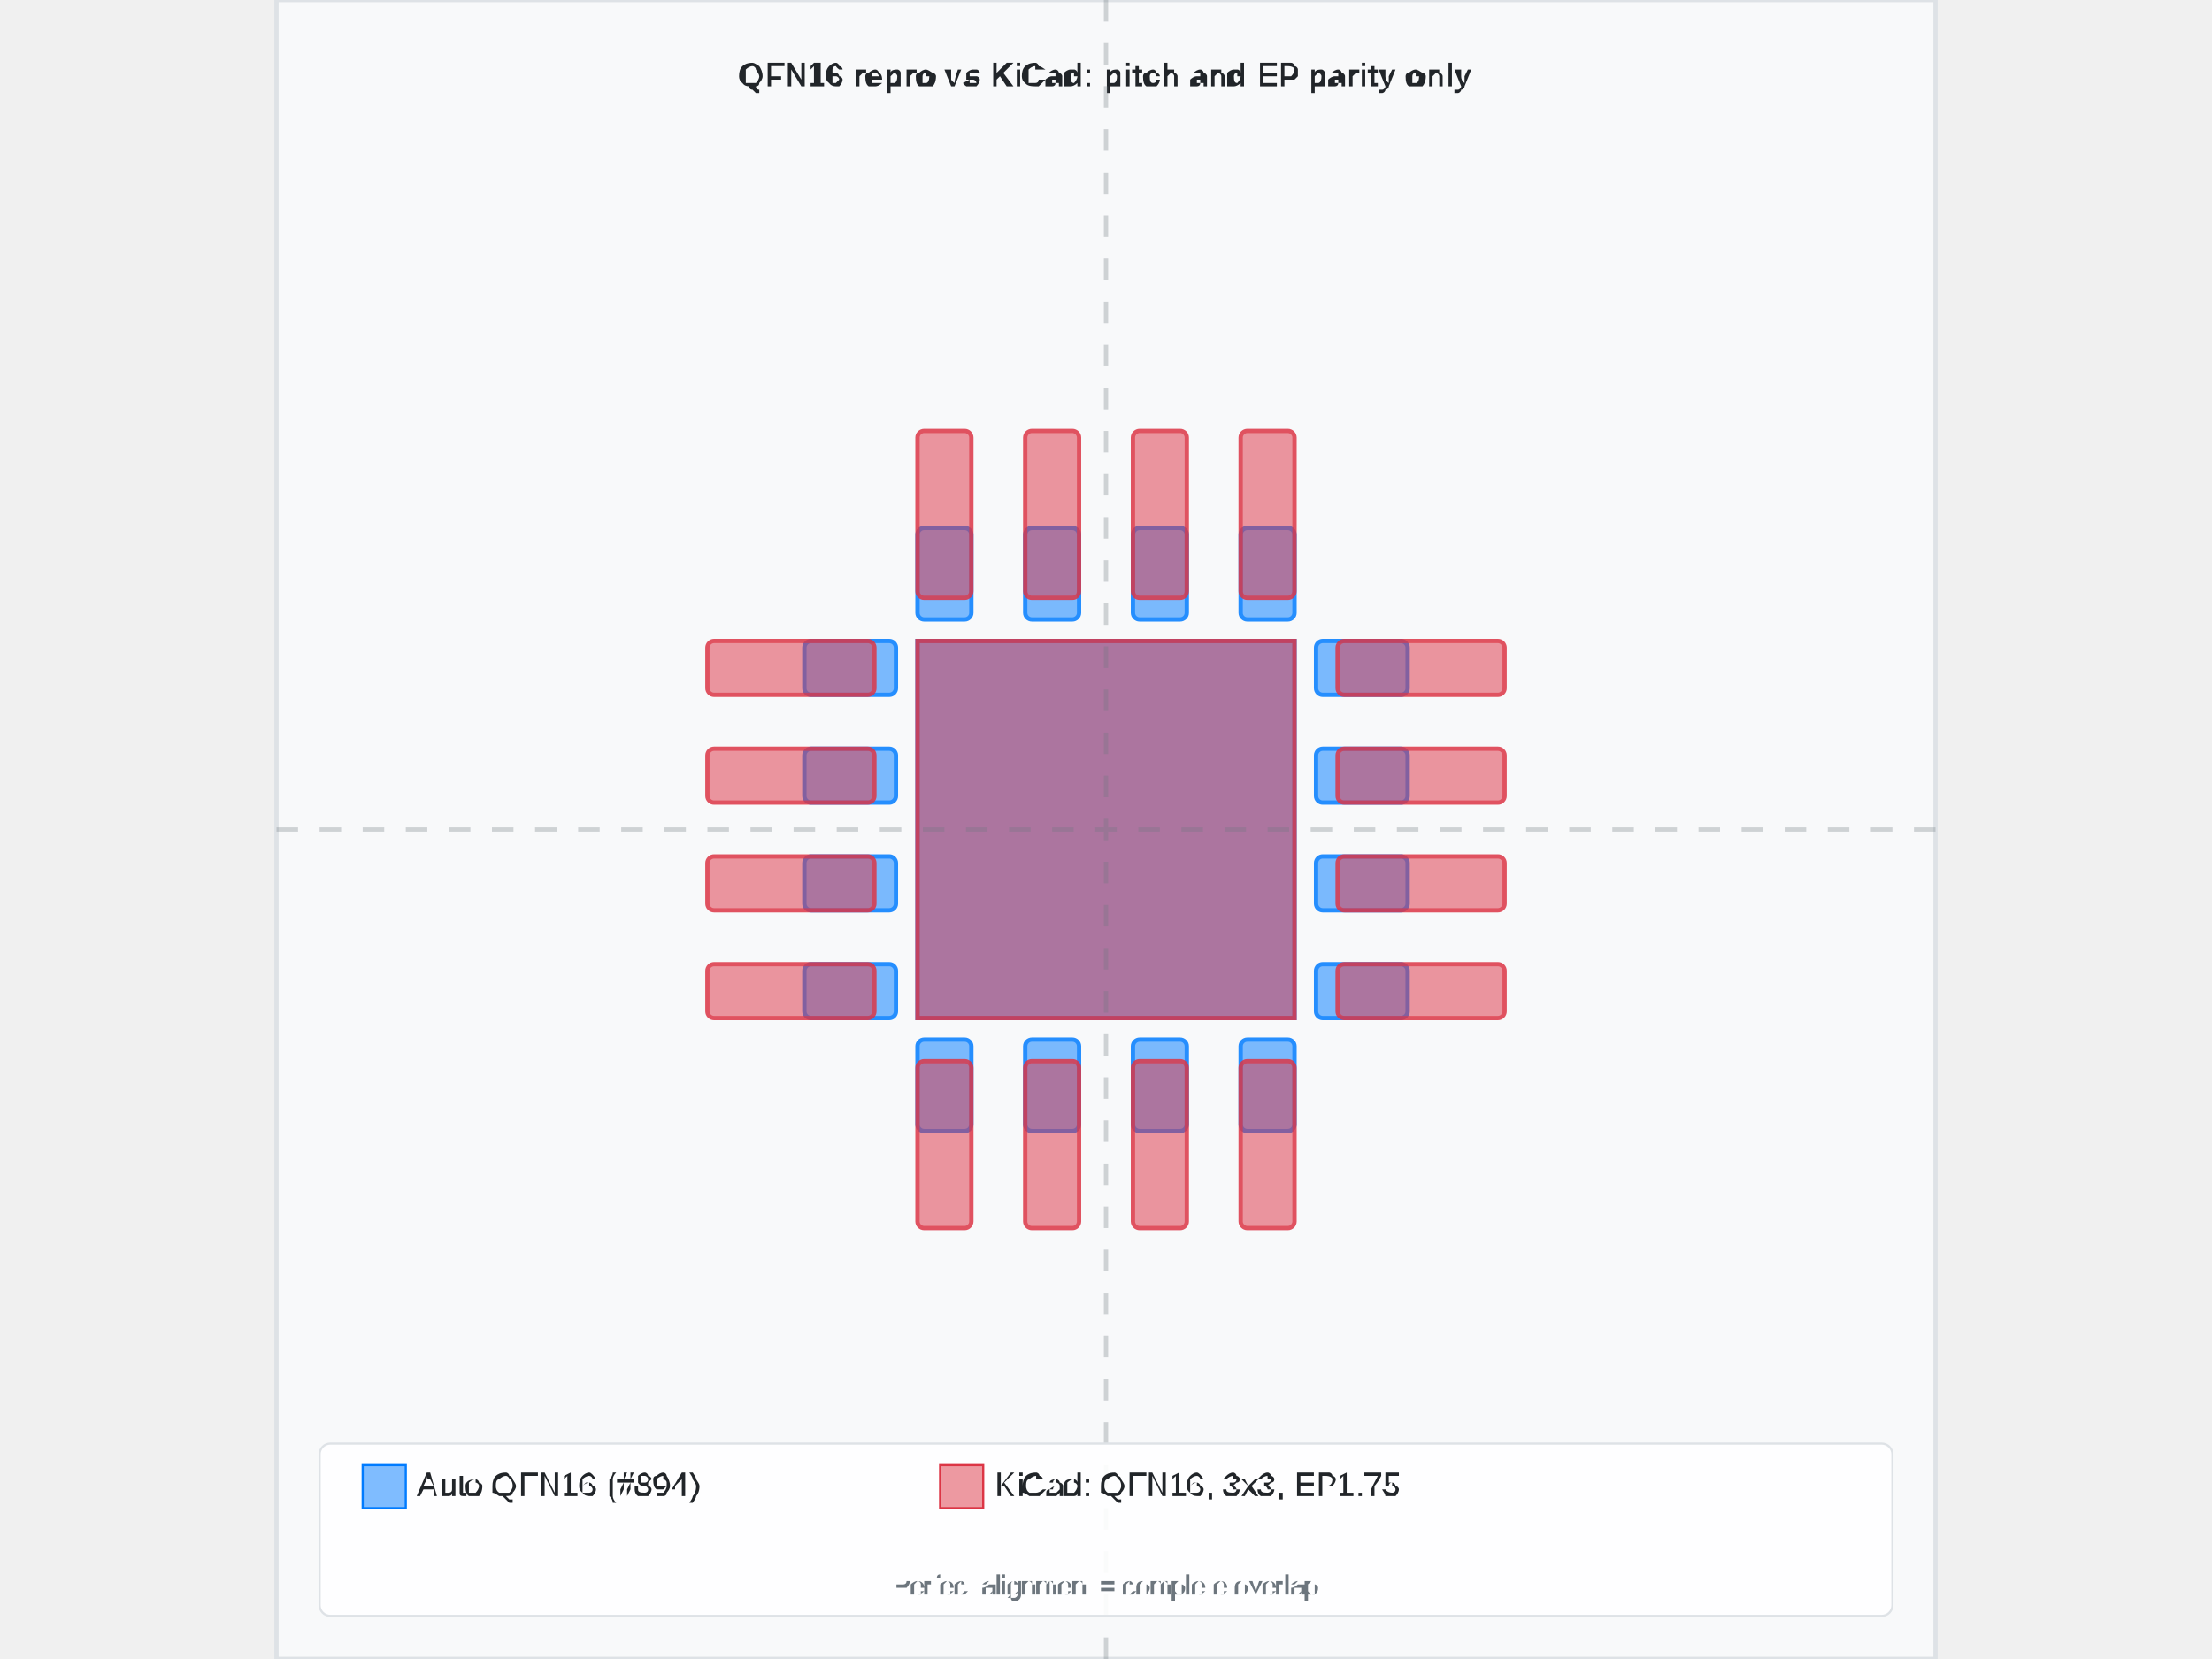
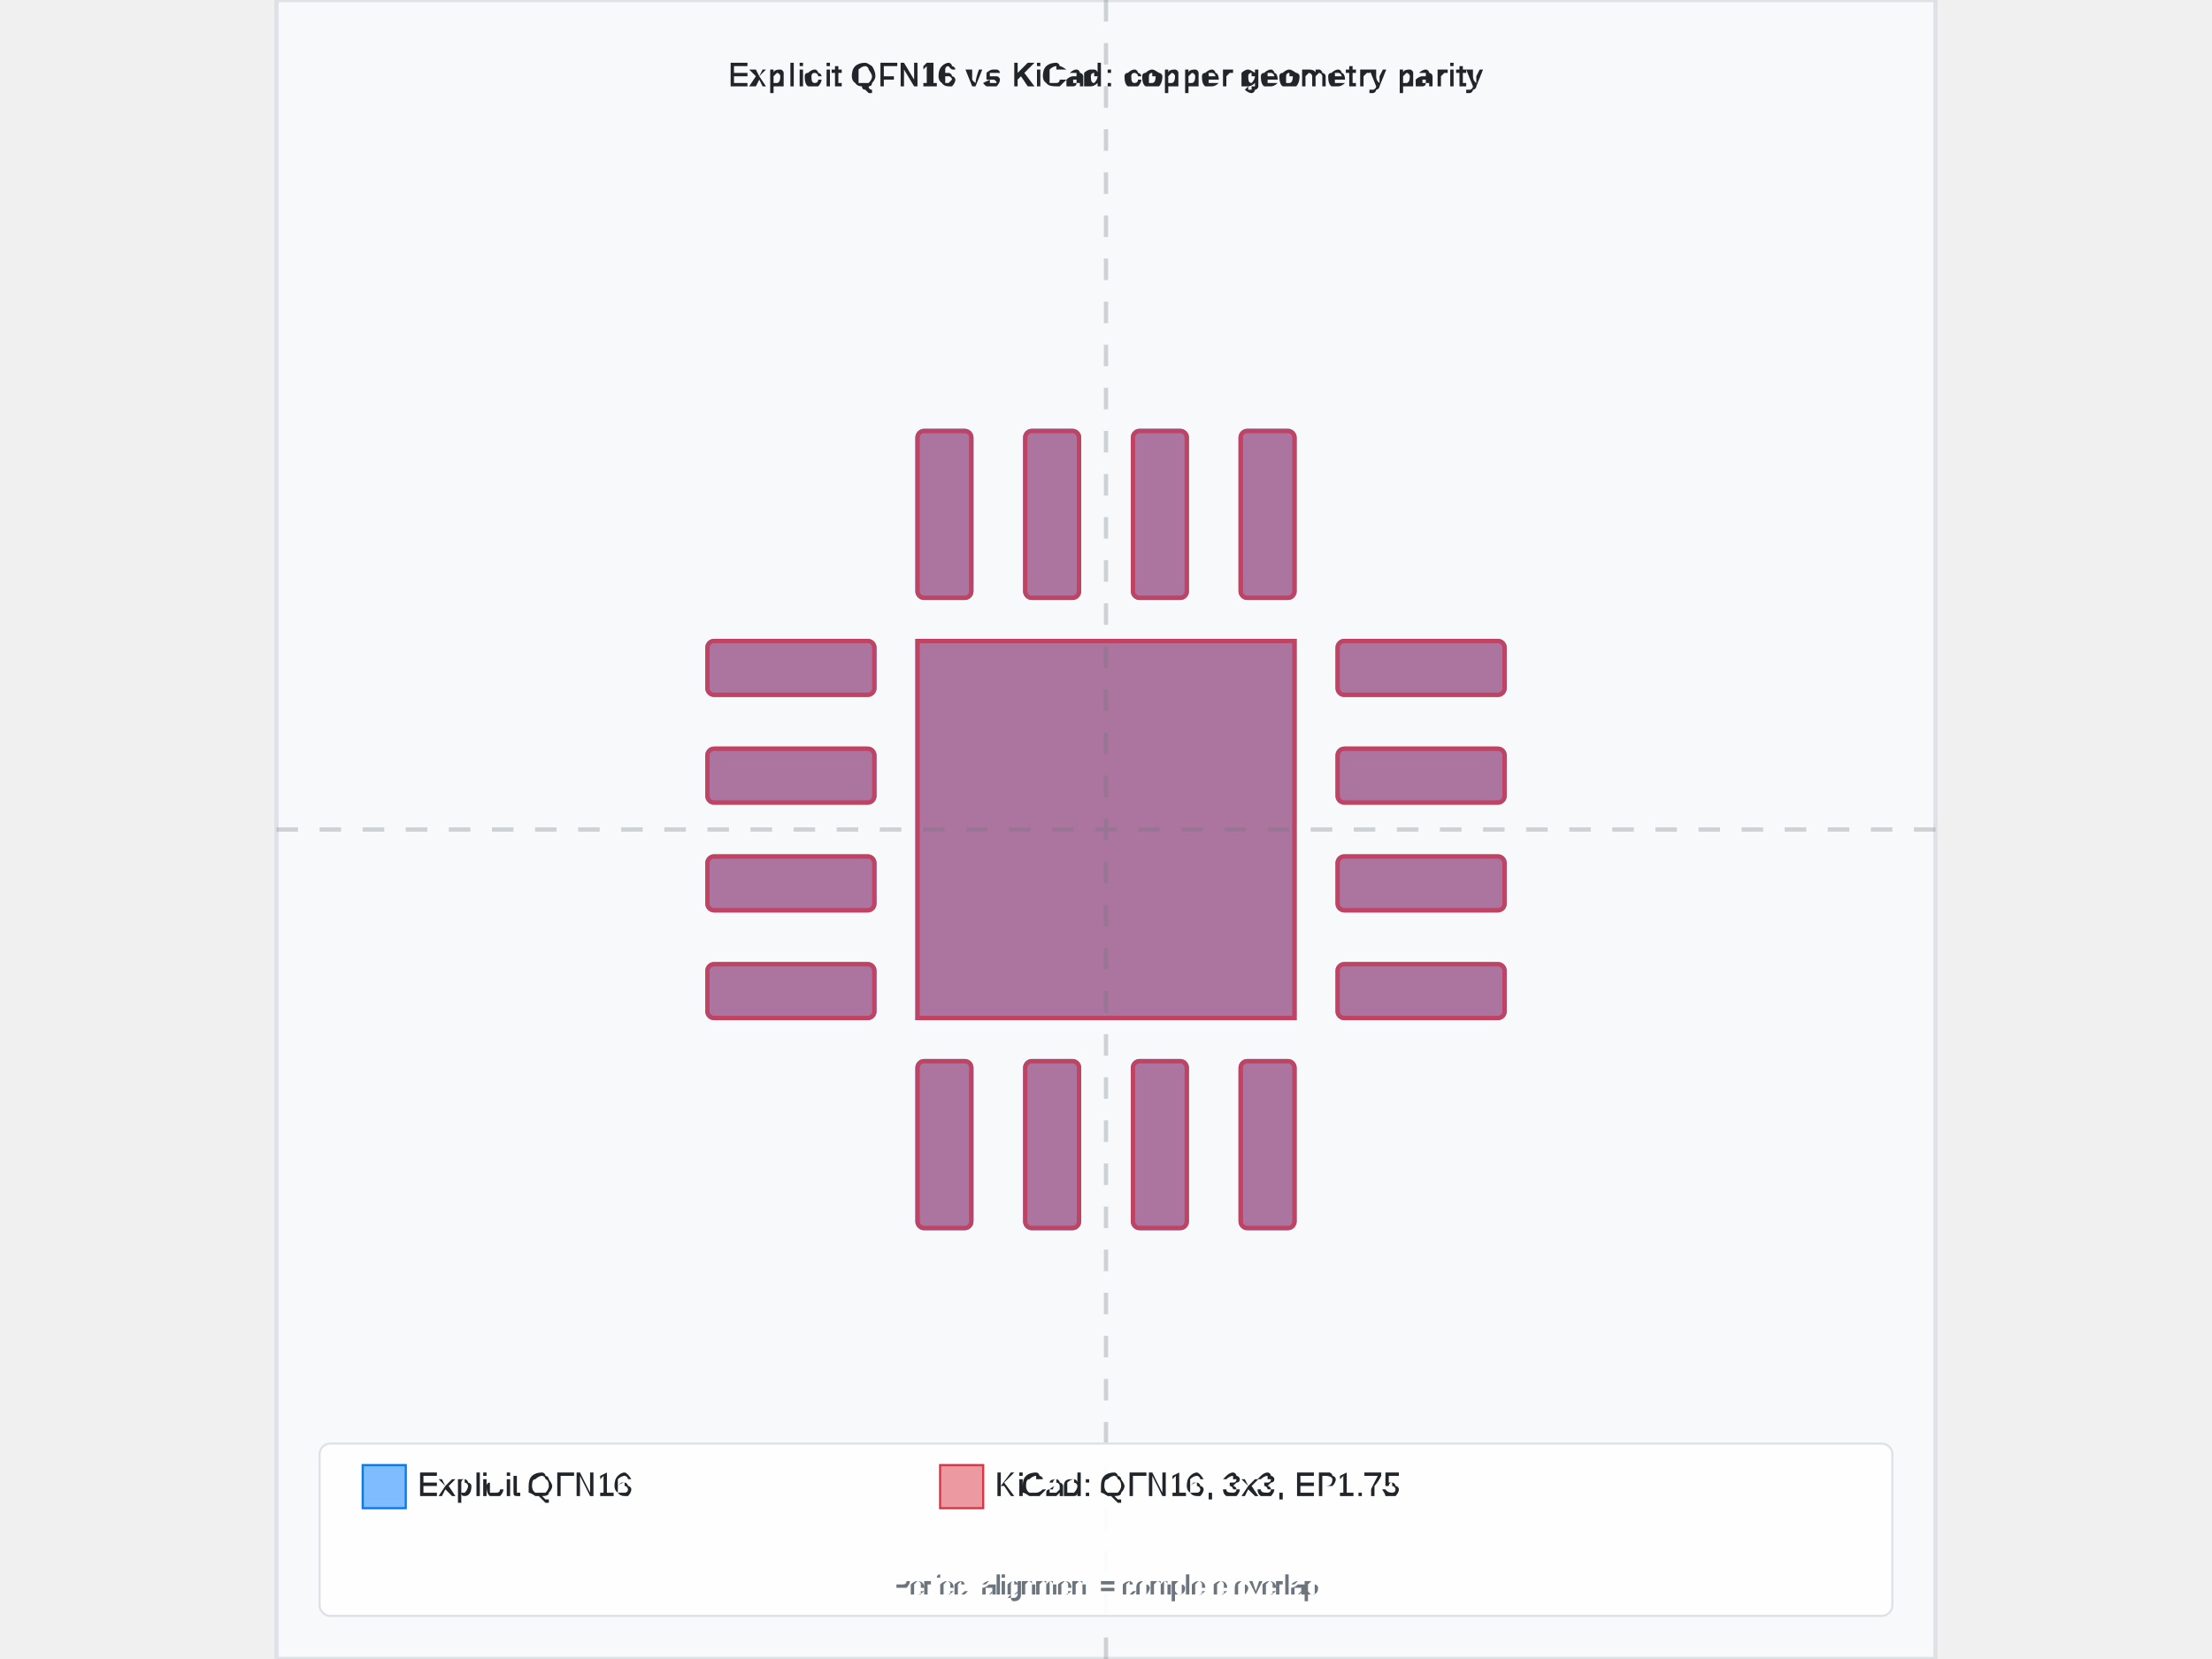
<svg xmlns="http://www.w3.org/2000/svg" width="800" height="600" viewBox="-3.85 -3.85 7.7 7.7">
  <rect x="-3.85" y="-3.85" width="7.7" height="7.7" fill="#f8f9fa" stroke="#dee2e6" stroke-width="0.02" />
-   <text x="4.440892098500626e-16" y="-3.45" text-anchor="middle" font-family="Arial, sans-serif" font-size="0.15" font-weight="bold" fill="#212529">QFN16 repro vs KiCad: pitch and EP parity only</text>
+   <text x="4.440892098500626e-16" y="-3.45" text-anchor="middle" font-family="Arial, sans-serif" font-size="0.15" font-weight="bold" fill="#212529">Explicit QFN16 vs KiCad: copper geometry parity</text>
  <g id="footprint-a" opacity="0.85">
-     <path d="M-1.369,0.625 L-1.006,0.625 A0.031,0.031 0 0,1 -0.975,0.656 L-0.975,0.844 A0.031,0.031 0 0,1 -1.006,0.875 L-1.369,0.875 A0.031,0.031 0 0,1 -1.4,0.844 L-1.4,0.656 A0.031,0.031 0 0,1 -1.369,0.625 z" fill="#007bff" stroke="#007bff" stroke-width="0.02" fill-opacity="0.6" fill-rule="evenodd" />
-     <path d="M-1.369,0.125 L-1.006,0.125 A0.031,0.031 0 0,1 -0.975,0.156 L-0.975,0.344 A0.031,0.031 0 0,1 -1.006,0.375 L-1.369,0.375 A0.031,0.031 0 0,1 -1.4,0.344 L-1.4,0.156 A0.031,0.031 0 0,1 -1.369,0.125 z" fill="#007bff" stroke="#007bff" stroke-width="0.02" fill-opacity="0.6" fill-rule="evenodd" />
-     <path d="M-1.369,-0.375 L-1.006,-0.375 A0.031,0.031 0 0,1 -0.975,-0.344 L-0.975,-0.156 A0.031,0.031 0 0,1 -1.006,-0.125 L-1.369,-0.125 A0.031,0.031 0 0,1 -1.4,-0.156 L-1.4,-0.344 A0.031,0.031 0 0,1 -1.369,-0.375 z" fill="#007bff" stroke="#007bff" stroke-width="0.02" fill-opacity="0.6" fill-rule="evenodd" />
-     <path d="M-1.369,-0.875 L-1.006,-0.875 A0.031,0.031 0 0,1 -0.975,-0.844 L-0.975,-0.656 A0.031,0.031 0 0,1 -1.006,-0.625 L-1.369,-0.625 A0.031,0.031 0 0,1 -1.4,-0.656 L-1.4,-0.844 A0.031,0.031 0 0,1 -1.369,-0.875 z" fill="#007bff" stroke="#007bff" stroke-width="0.02" fill-opacity="0.6" fill-rule="evenodd" />
-     <path d="M-0.844,-1.4 L-0.656,-1.4 A0.031,0.031 0 0,1 -0.625,-1.369 L-0.625,-1.006 A0.031,0.031 0 0,1 -0.656,-0.975 L-0.844,-0.975 A0.031,0.031 0 0,1 -0.875,-1.006 L-0.875,-1.369 A0.031,0.031 0 0,1 -0.844,-1.4 z" fill="#007bff" stroke="#007bff" stroke-width="0.02" fill-opacity="0.6" fill-rule="evenodd" />
-     <path d="M-0.344,-1.4 L-0.156,-1.4 A0.031,0.031 0 0,1 -0.125,-1.369 L-0.125,-1.006 A0.031,0.031 0 0,1 -0.156,-0.975 L-0.344,-0.975 A0.031,0.031 0 0,1 -0.375,-1.006 L-0.375,-1.369 A0.031,0.031 0 0,1 -0.344,-1.4 z" fill="#007bff" stroke="#007bff" stroke-width="0.02" fill-opacity="0.6" fill-rule="evenodd" />
-     <path d="M0.156,-1.4 L0.344,-1.4 A0.031,0.031 0 0,1 0.375,-1.369 L0.375,-1.006 A0.031,0.031 0 0,1 0.344,-0.975 L0.156,-0.975 A0.031,0.031 0 0,1 0.125,-1.006 L0.125,-1.369 A0.031,0.031 0 0,1 0.156,-1.4 z" fill="#007bff" stroke="#007bff" stroke-width="0.02" fill-opacity="0.6" fill-rule="evenodd" />
-     <path d="M0.656,-1.4 L0.844,-1.4 A0.031,0.031 0 0,1 0.875,-1.369 L0.875,-1.006 A0.031,0.031 0 0,1 0.844,-0.975 L0.656,-0.975 A0.031,0.031 0 0,1 0.625,-1.006 L0.625,-1.369 A0.031,0.031 0 0,1 0.656,-1.4 z" fill="#007bff" stroke="#007bff" stroke-width="0.02" fill-opacity="0.6" fill-rule="evenodd" />
-     <path d="M1.006,-0.875 L1.369,-0.875 A0.031,0.031 0 0,1 1.4,-0.844 L1.4,-0.656 A0.031,0.031 0 0,1 1.369,-0.625 L1.006,-0.625 A0.031,0.031 0 0,1 0.975,-0.656 L0.975,-0.844 A0.031,0.031 0 0,1 1.006,-0.875 z" fill="#007bff" stroke="#007bff" stroke-width="0.02" fill-opacity="0.6" fill-rule="evenodd" />
-     <path d="M1.006,-0.375 L1.369,-0.375 A0.031,0.031 0 0,1 1.4,-0.344 L1.4,-0.156 A0.031,0.031 0 0,1 1.369,-0.125 L1.006,-0.125 A0.031,0.031 0 0,1 0.975,-0.156 L0.975,-0.344 A0.031,0.031 0 0,1 1.006,-0.375 z" fill="#007bff" stroke="#007bff" stroke-width="0.02" fill-opacity="0.6" fill-rule="evenodd" />
-     <path d="M1.006,0.125 L1.369,0.125 A0.031,0.031 0 0,1 1.4,0.156 L1.4,0.344 A0.031,0.031 0 0,1 1.369,0.375 L1.006,0.375 A0.031,0.031 0 0,1 0.975,0.344 L0.975,0.156 A0.031,0.031 0 0,1 1.006,0.125 z" fill="#007bff" stroke="#007bff" stroke-width="0.02" fill-opacity="0.6" fill-rule="evenodd" />
-     <path d="M1.006,0.625 L1.369,0.625 A0.031,0.031 0 0,1 1.4,0.656 L1.4,0.844 A0.031,0.031 0 0,1 1.369,0.875 L1.006,0.875 A0.031,0.031 0 0,1 0.975,0.844 L0.975,0.656 A0.031,0.031 0 0,1 1.006,0.625 z" fill="#007bff" stroke="#007bff" stroke-width="0.02" fill-opacity="0.6" fill-rule="evenodd" />
-     <path d="M0.656,0.975 L0.844,0.975 A0.031,0.031 0 0,1 0.875,1.006 L0.875,1.369 A0.031,0.031 0 0,1 0.844,1.4 L0.656,1.4 A0.031,0.031 0 0,1 0.625,1.369 L0.625,1.006 A0.031,0.031 0 0,1 0.656,0.975 z" fill="#007bff" stroke="#007bff" stroke-width="0.02" fill-opacity="0.6" fill-rule="evenodd" />
-     <path d="M0.156,0.975 L0.344,0.975 A0.031,0.031 0 0,1 0.375,1.006 L0.375,1.369 A0.031,0.031 0 0,1 0.344,1.4 L0.156,1.4 A0.031,0.031 0 0,1 0.125,1.369 L0.125,1.006 A0.031,0.031 0 0,1 0.156,0.975 z" fill="#007bff" stroke="#007bff" stroke-width="0.02" fill-opacity="0.6" fill-rule="evenodd" />
-     <path d="M-0.344,0.975 L-0.156,0.975 A0.031,0.031 0 0,1 -0.125,1.006 L-0.125,1.369 A0.031,0.031 0 0,1 -0.156,1.4 L-0.344,1.4 A0.031,0.031 0 0,1 -0.375,1.369 L-0.375,1.006 A0.031,0.031 0 0,1 -0.344,0.975 z" fill="#007bff" stroke="#007bff" stroke-width="0.02" fill-opacity="0.6" fill-rule="evenodd" />
-     <path d="M-0.844,0.975 L-0.656,0.975 A0.031,0.031 0 0,1 -0.625,1.006 L-0.625,1.369 A0.031,0.031 0 0,1 -0.656,1.4 L-0.844,1.4 A0.031,0.031 0 0,1 -0.875,1.369 L-0.875,1.006 A0.031,0.031 0 0,1 -0.844,0.975 z" fill="#007bff" stroke="#007bff" stroke-width="0.02" fill-opacity="0.6" fill-rule="evenodd" />
+     <path d="M-1.819,0.625 L-1.106,0.625 A0.031,0.031 0 0,1 -1.075,0.656 L-1.075,0.844 A0.031,0.031 0 0,1 -1.106,0.875 L-1.819,0.875 A0.031,0.031 0 0,1 -1.85,0.844 L-1.85,0.656 A0.031,0.031 0 0,1 -1.819,0.625 z" fill="#007bff" stroke="#007bff" stroke-width="0.02" fill-opacity="0.6" fill-rule="evenodd" />
+     <path d="M-1.819,0.125 L-1.106,0.125 A0.031,0.031 0 0,1 -1.075,0.156 L-1.075,0.344 A0.031,0.031 0 0,1 -1.106,0.375 L-1.819,0.375 A0.031,0.031 0 0,1 -1.85,0.344 L-1.85,0.156 A0.031,0.031 0 0,1 -1.819,0.125 z" fill="#007bff" stroke="#007bff" stroke-width="0.02" fill-opacity="0.6" fill-rule="evenodd" />
+     <path d="M-1.819,-0.375 L-1.106,-0.375 A0.031,0.031 0 0,1 -1.075,-0.344 L-1.075,-0.156 A0.031,0.031 0 0,1 -1.106,-0.125 L-1.819,-0.125 A0.031,0.031 0 0,1 -1.85,-0.156 L-1.85,-0.344 A0.031,0.031 0 0,1 -1.819,-0.375 z" fill="#007bff" stroke="#007bff" stroke-width="0.02" fill-opacity="0.6" fill-rule="evenodd" />
+     <path d="M-1.819,-0.875 L-1.106,-0.875 A0.031,0.031 0 0,1 -1.075,-0.844 L-1.075,-0.656 A0.031,0.031 0 0,1 -1.106,-0.625 L-1.819,-0.625 A0.031,0.031 0 0,1 -1.85,-0.656 L-1.85,-0.844 A0.031,0.031 0 0,1 -1.819,-0.875 z" fill="#007bff" stroke="#007bff" stroke-width="0.02" fill-opacity="0.6" fill-rule="evenodd" />
+     <path d="M-0.844,-1.85 L-0.656,-1.85 A0.031,0.031 0 0,1 -0.625,-1.819 L-0.625,-1.106 A0.031,0.031 0 0,1 -0.656,-1.075 L-0.844,-1.075 A0.031,0.031 0 0,1 -0.875,-1.106 L-0.875,-1.819 A0.031,0.031 0 0,1 -0.844,-1.85 z" fill="#007bff" stroke="#007bff" stroke-width="0.02" fill-opacity="0.6" fill-rule="evenodd" />
+     <path d="M-0.344,-1.85 L-0.156,-1.85 A0.031,0.031 0 0,1 -0.125,-1.819 L-0.125,-1.106 A0.031,0.031 0 0,1 -0.156,-1.075 L-0.344,-1.075 A0.031,0.031 0 0,1 -0.375,-1.106 L-0.375,-1.819 A0.031,0.031 0 0,1 -0.344,-1.85 z" fill="#007bff" stroke="#007bff" stroke-width="0.02" fill-opacity="0.6" fill-rule="evenodd" />
+     <path d="M0.156,-1.85 L0.344,-1.85 A0.031,0.031 0 0,1 0.375,-1.819 L0.375,-1.106 A0.031,0.031 0 0,1 0.344,-1.075 L0.156,-1.075 A0.031,0.031 0 0,1 0.125,-1.106 L0.125,-1.819 A0.031,0.031 0 0,1 0.156,-1.85 z" fill="#007bff" stroke="#007bff" stroke-width="0.02" fill-opacity="0.6" fill-rule="evenodd" />
+     <path d="M0.656,-1.85 L0.844,-1.85 A0.031,0.031 0 0,1 0.875,-1.819 L0.875,-1.106 A0.031,0.031 0 0,1 0.844,-1.075 L0.656,-1.075 A0.031,0.031 0 0,1 0.625,-1.106 L0.625,-1.819 A0.031,0.031 0 0,1 0.656,-1.85 z" fill="#007bff" stroke="#007bff" stroke-width="0.02" fill-opacity="0.6" fill-rule="evenodd" />
+     <path d="M1.106,-0.875 L1.819,-0.875 A0.031,0.031 0 0,1 1.85,-0.844 L1.85,-0.656 A0.031,0.031 0 0,1 1.819,-0.625 L1.106,-0.625 A0.031,0.031 0 0,1 1.075,-0.656 L1.075,-0.844 A0.031,0.031 0 0,1 1.106,-0.875 z" fill="#007bff" stroke="#007bff" stroke-width="0.02" fill-opacity="0.6" fill-rule="evenodd" />
+     <path d="M1.106,-0.375 L1.819,-0.375 A0.031,0.031 0 0,1 1.85,-0.344 L1.85,-0.156 A0.031,0.031 0 0,1 1.819,-0.125 L1.106,-0.125 A0.031,0.031 0 0,1 1.075,-0.156 L1.075,-0.344 A0.031,0.031 0 0,1 1.106,-0.375 z" fill="#007bff" stroke="#007bff" stroke-width="0.02" fill-opacity="0.6" fill-rule="evenodd" />
+     <path d="M1.106,0.125 L1.819,0.125 A0.031,0.031 0 0,1 1.85,0.156 L1.85,0.344 A0.031,0.031 0 0,1 1.819,0.375 L1.106,0.375 A0.031,0.031 0 0,1 1.075,0.344 L1.075,0.156 A0.031,0.031 0 0,1 1.106,0.125 z" fill="#007bff" stroke="#007bff" stroke-width="0.02" fill-opacity="0.6" fill-rule="evenodd" />
+     <path d="M1.106,0.625 L1.819,0.625 A0.031,0.031 0 0,1 1.85,0.656 L1.85,0.844 A0.031,0.031 0 0,1 1.819,0.875 L1.106,0.875 A0.031,0.031 0 0,1 1.075,0.844 L1.075,0.656 A0.031,0.031 0 0,1 1.106,0.625 z" fill="#007bff" stroke="#007bff" stroke-width="0.02" fill-opacity="0.6" fill-rule="evenodd" />
+     <path d="M0.656,1.075 L0.844,1.075 A0.031,0.031 0 0,1 0.875,1.106 L0.875,1.819 A0.031,0.031 0 0,1 0.844,1.85 L0.656,1.85 A0.031,0.031 0 0,1 0.625,1.819 L0.625,1.106 A0.031,0.031 0 0,1 0.656,1.075 z" fill="#007bff" stroke="#007bff" stroke-width="0.02" fill-opacity="0.6" fill-rule="evenodd" />
+     <path d="M0.156,1.075 L0.344,1.075 A0.031,0.031 0 0,1 0.375,1.106 L0.375,1.819 A0.031,0.031 0 0,1 0.344,1.85 L0.156,1.85 A0.031,0.031 0 0,1 0.125,1.819 L0.125,1.106 A0.031,0.031 0 0,1 0.156,1.075 z" fill="#007bff" stroke="#007bff" stroke-width="0.02" fill-opacity="0.6" fill-rule="evenodd" />
+     <path d="M-0.344,1.075 L-0.156,1.075 A0.031,0.031 0 0,1 -0.125,1.106 L-0.125,1.819 A0.031,0.031 0 0,1 -0.156,1.85 L-0.344,1.85 A0.031,0.031 0 0,1 -0.375,1.819 L-0.375,1.106 A0.031,0.031 0 0,1 -0.344,1.075 z" fill="#007bff" stroke="#007bff" stroke-width="0.02" fill-opacity="0.6" fill-rule="evenodd" />
+     <path d="M-0.844,1.075 L-0.656,1.075 A0.031,0.031 0 0,1 -0.625,1.106 L-0.625,1.819 A0.031,0.031 0 0,1 -0.656,1.85 L-0.844,1.85 A0.031,0.031 0 0,1 -0.875,1.819 L-0.875,1.106 A0.031,0.031 0 0,1 -0.844,1.075 z" fill="#007bff" stroke="#007bff" stroke-width="0.02" fill-opacity="0.6" fill-rule="evenodd" />
    <path d="M-0.875,-0.875 L0.875,-0.875 L0.875,0.875 L-0.875,0.875 L-0.875,-0.875 z" fill="#007bff" stroke="#007bff" stroke-width="0.02" fill-opacity="0.6" fill-rule="evenodd" />
  </g>
  <g id="footprint-b" opacity="0.85">
    <path d="M-1.819,0.625 L-1.106,0.625 A0.031,0.031 0 0,1 -1.075,0.656 L-1.075,0.844 A0.031,0.031 0 0,1 -1.106,0.875 L-1.819,0.875 A0.031,0.031 0 0,1 -1.85,0.844 L-1.85,0.656 A0.031,0.031 0 0,1 -1.819,0.625 z" fill="#dc3545" stroke="#dc3545" stroke-width="0.02" fill-opacity="0.6" fill-rule="evenodd" />
    <path d="M-1.819,0.125 L-1.106,0.125 A0.031,0.031 0 0,1 -1.075,0.156 L-1.075,0.344 A0.031,0.031 0 0,1 -1.106,0.375 L-1.819,0.375 A0.031,0.031 0 0,1 -1.85,0.344 L-1.85,0.156 A0.031,0.031 0 0,1 -1.819,0.125 z" fill="#dc3545" stroke="#dc3545" stroke-width="0.02" fill-opacity="0.6" fill-rule="evenodd" />
    <path d="M-1.819,-0.375 L-1.106,-0.375 A0.031,0.031 0 0,1 -1.075,-0.344 L-1.075,-0.156 A0.031,0.031 0 0,1 -1.106,-0.125 L-1.819,-0.125 A0.031,0.031 0 0,1 -1.85,-0.156 L-1.85,-0.344 A0.031,0.031 0 0,1 -1.819,-0.375 z" fill="#dc3545" stroke="#dc3545" stroke-width="0.02" fill-opacity="0.6" fill-rule="evenodd" />
    <path d="M-1.819,-0.875 L-1.106,-0.875 A0.031,0.031 0 0,1 -1.075,-0.844 L-1.075,-0.656 A0.031,0.031 0 0,1 -1.106,-0.625 L-1.819,-0.625 A0.031,0.031 0 0,1 -1.85,-0.656 L-1.85,-0.844 A0.031,0.031 0 0,1 -1.819,-0.875 z" fill="#dc3545" stroke="#dc3545" stroke-width="0.02" fill-opacity="0.6" fill-rule="evenodd" />
    <path d="M-0.844,-1.85 L-0.656,-1.85 A0.031,0.031 0 0,1 -0.625,-1.819 L-0.625,-1.106 A0.031,0.031 0 0,1 -0.656,-1.075 L-0.844,-1.075 A0.031,0.031 0 0,1 -0.875,-1.106 L-0.875,-1.819 A0.031,0.031 0 0,1 -0.844,-1.85 z" fill="#dc3545" stroke="#dc3545" stroke-width="0.02" fill-opacity="0.6" fill-rule="evenodd" />
    <path d="M-0.344,-1.85 L-0.156,-1.85 A0.031,0.031 0 0,1 -0.125,-1.819 L-0.125,-1.106 A0.031,0.031 0 0,1 -0.156,-1.075 L-0.344,-1.075 A0.031,0.031 0 0,1 -0.375,-1.106 L-0.375,-1.819 A0.031,0.031 0 0,1 -0.344,-1.85 z" fill="#dc3545" stroke="#dc3545" stroke-width="0.02" fill-opacity="0.6" fill-rule="evenodd" />
    <path d="M0.156,-1.85 L0.344,-1.85 A0.031,0.031 0 0,1 0.375,-1.819 L0.375,-1.106 A0.031,0.031 0 0,1 0.344,-1.075 L0.156,-1.075 A0.031,0.031 0 0,1 0.125,-1.106 L0.125,-1.819 A0.031,0.031 0 0,1 0.156,-1.85 z" fill="#dc3545" stroke="#dc3545" stroke-width="0.02" fill-opacity="0.6" fill-rule="evenodd" />
    <path d="M0.656,-1.85 L0.844,-1.85 A0.031,0.031 0 0,1 0.875,-1.819 L0.875,-1.106 A0.031,0.031 0 0,1 0.844,-1.075 L0.656,-1.075 A0.031,0.031 0 0,1 0.625,-1.106 L0.625,-1.819 A0.031,0.031 0 0,1 0.656,-1.85 z" fill="#dc3545" stroke="#dc3545" stroke-width="0.02" fill-opacity="0.6" fill-rule="evenodd" />
    <path d="M1.106,-0.875 L1.819,-0.875 A0.031,0.031 0 0,1 1.85,-0.844 L1.85,-0.656 A0.031,0.031 0 0,1 1.819,-0.625 L1.106,-0.625 A0.031,0.031 0 0,1 1.075,-0.656 L1.075,-0.844 A0.031,0.031 0 0,1 1.106,-0.875 z" fill="#dc3545" stroke="#dc3545" stroke-width="0.02" fill-opacity="0.6" fill-rule="evenodd" />
    <path d="M1.106,-0.375 L1.819,-0.375 A0.031,0.031 0 0,1 1.85,-0.344 L1.85,-0.156 A0.031,0.031 0 0,1 1.819,-0.125 L1.106,-0.125 A0.031,0.031 0 0,1 1.075,-0.156 L1.075,-0.344 A0.031,0.031 0 0,1 1.106,-0.375 z" fill="#dc3545" stroke="#dc3545" stroke-width="0.02" fill-opacity="0.6" fill-rule="evenodd" />
    <path d="M1.106,0.125 L1.819,0.125 A0.031,0.031 0 0,1 1.85,0.156 L1.85,0.344 A0.031,0.031 0 0,1 1.819,0.375 L1.106,0.375 A0.031,0.031 0 0,1 1.075,0.344 L1.075,0.156 A0.031,0.031 0 0,1 1.106,0.125 z" fill="#dc3545" stroke="#dc3545" stroke-width="0.02" fill-opacity="0.6" fill-rule="evenodd" />
    <path d="M1.106,0.625 L1.819,0.625 A0.031,0.031 0 0,1 1.85,0.656 L1.85,0.844 A0.031,0.031 0 0,1 1.819,0.875 L1.106,0.875 A0.031,0.031 0 0,1 1.075,0.844 L1.075,0.656 A0.031,0.031 0 0,1 1.106,0.625 z" fill="#dc3545" stroke="#dc3545" stroke-width="0.02" fill-opacity="0.6" fill-rule="evenodd" />
    <path d="M0.656,1.075 L0.844,1.075 A0.031,0.031 0 0,1 0.875,1.106 L0.875,1.819 A0.031,0.031 0 0,1 0.844,1.85 L0.656,1.85 A0.031,0.031 0 0,1 0.625,1.819 L0.625,1.106 A0.031,0.031 0 0,1 0.656,1.075 z" fill="#dc3545" stroke="#dc3545" stroke-width="0.02" fill-opacity="0.6" fill-rule="evenodd" />
    <path d="M0.156,1.075 L0.344,1.075 A0.031,0.031 0 0,1 0.375,1.106 L0.375,1.819 A0.031,0.031 0 0,1 0.344,1.85 L0.156,1.85 A0.031,0.031 0 0,1 0.125,1.819 L0.125,1.106 A0.031,0.031 0 0,1 0.156,1.075 z" fill="#dc3545" stroke="#dc3545" stroke-width="0.02" fill-opacity="0.6" fill-rule="evenodd" />
    <path d="M-0.344,1.075 L-0.156,1.075 A0.031,0.031 0 0,1 -0.125,1.106 L-0.125,1.819 A0.031,0.031 0 0,1 -0.156,1.85 L-0.344,1.85 A0.031,0.031 0 0,1 -0.375,1.819 L-0.375,1.106 A0.031,0.031 0 0,1 -0.344,1.075 z" fill="#dc3545" stroke="#dc3545" stroke-width="0.02" fill-opacity="0.6" fill-rule="evenodd" />
    <path d="M-0.844,1.075 L-0.656,1.075 A0.031,0.031 0 0,1 -0.625,1.106 L-0.625,1.819 A0.031,0.031 0 0,1 -0.656,1.85 L-0.844,1.85 A0.031,0.031 0 0,1 -0.875,1.819 L-0.875,1.106 A0.031,0.031 0 0,1 -0.844,1.075 z" fill="#dc3545" stroke="#dc3545" stroke-width="0.02" fill-opacity="0.6" fill-rule="evenodd" />
    <path d="M-0.875,-0.875 L0.875,-0.875 L0.875,0.875 L-0.875,0.875 L-0.875,-0.875 z" fill="#dc3545" stroke="#dc3545" stroke-width="0.02" fill-opacity="0.6" fill-rule="evenodd" />
  </g>
  <g id="alignment-guides" opacity="0.3">
    <line x1="4.440892098500626e-16" y1="-3.85" x2="4.440892098500626e-16" y2="3.85" stroke="#6c757d" stroke-width="0.02" stroke-dasharray="0.1,0.1" />
    <line x1="-3.85" y1="0" x2="3.85" y2="0" stroke="#6c757d" stroke-width="0.02" stroke-dasharray="0.1,0.1" />
  </g>
  <g font-family="Arial, sans-serif" font-size="0.15">
    <rect x="-3.65" y="2.85" width="7.3" height="0.8" fill="white" fill-opacity="0.9" stroke="#dee2e6" stroke-width="0.01" rx="0.05" />
    <rect x="-3.45" y="2.95" width="0.2" height="0.2" fill="#007bff" fill-opacity="0.5" stroke="#007bff" stroke-width="0.01" />
-     <text x="-3.2" y="3.05" fill="#212529" font-weight="500" dominant-baseline="middle">Auto QFN16 (#894)</text>
+     <text x="-3.2" y="3.05" fill="#212529" font-weight="500" dominant-baseline="middle">Explicit QFN16</text>
    <rect x="-0.77" y="2.95" width="0.2" height="0.2" fill="#dc3545" fill-opacity="0.5" stroke="#dc3545" stroke-width="0.01" />
    <text x="-0.52" y="3.05" fill="#212529" font-weight="500" dominant-baseline="middle">KiCad: QFN16, 3x3, EP1.75</text>
    <text x="4.440892098500626e-16" y="3.55" text-anchor="middle" fill="#6c757d" font-size="0.12">Perfect alignment = complete overlap</text>
  </g>
</svg>
